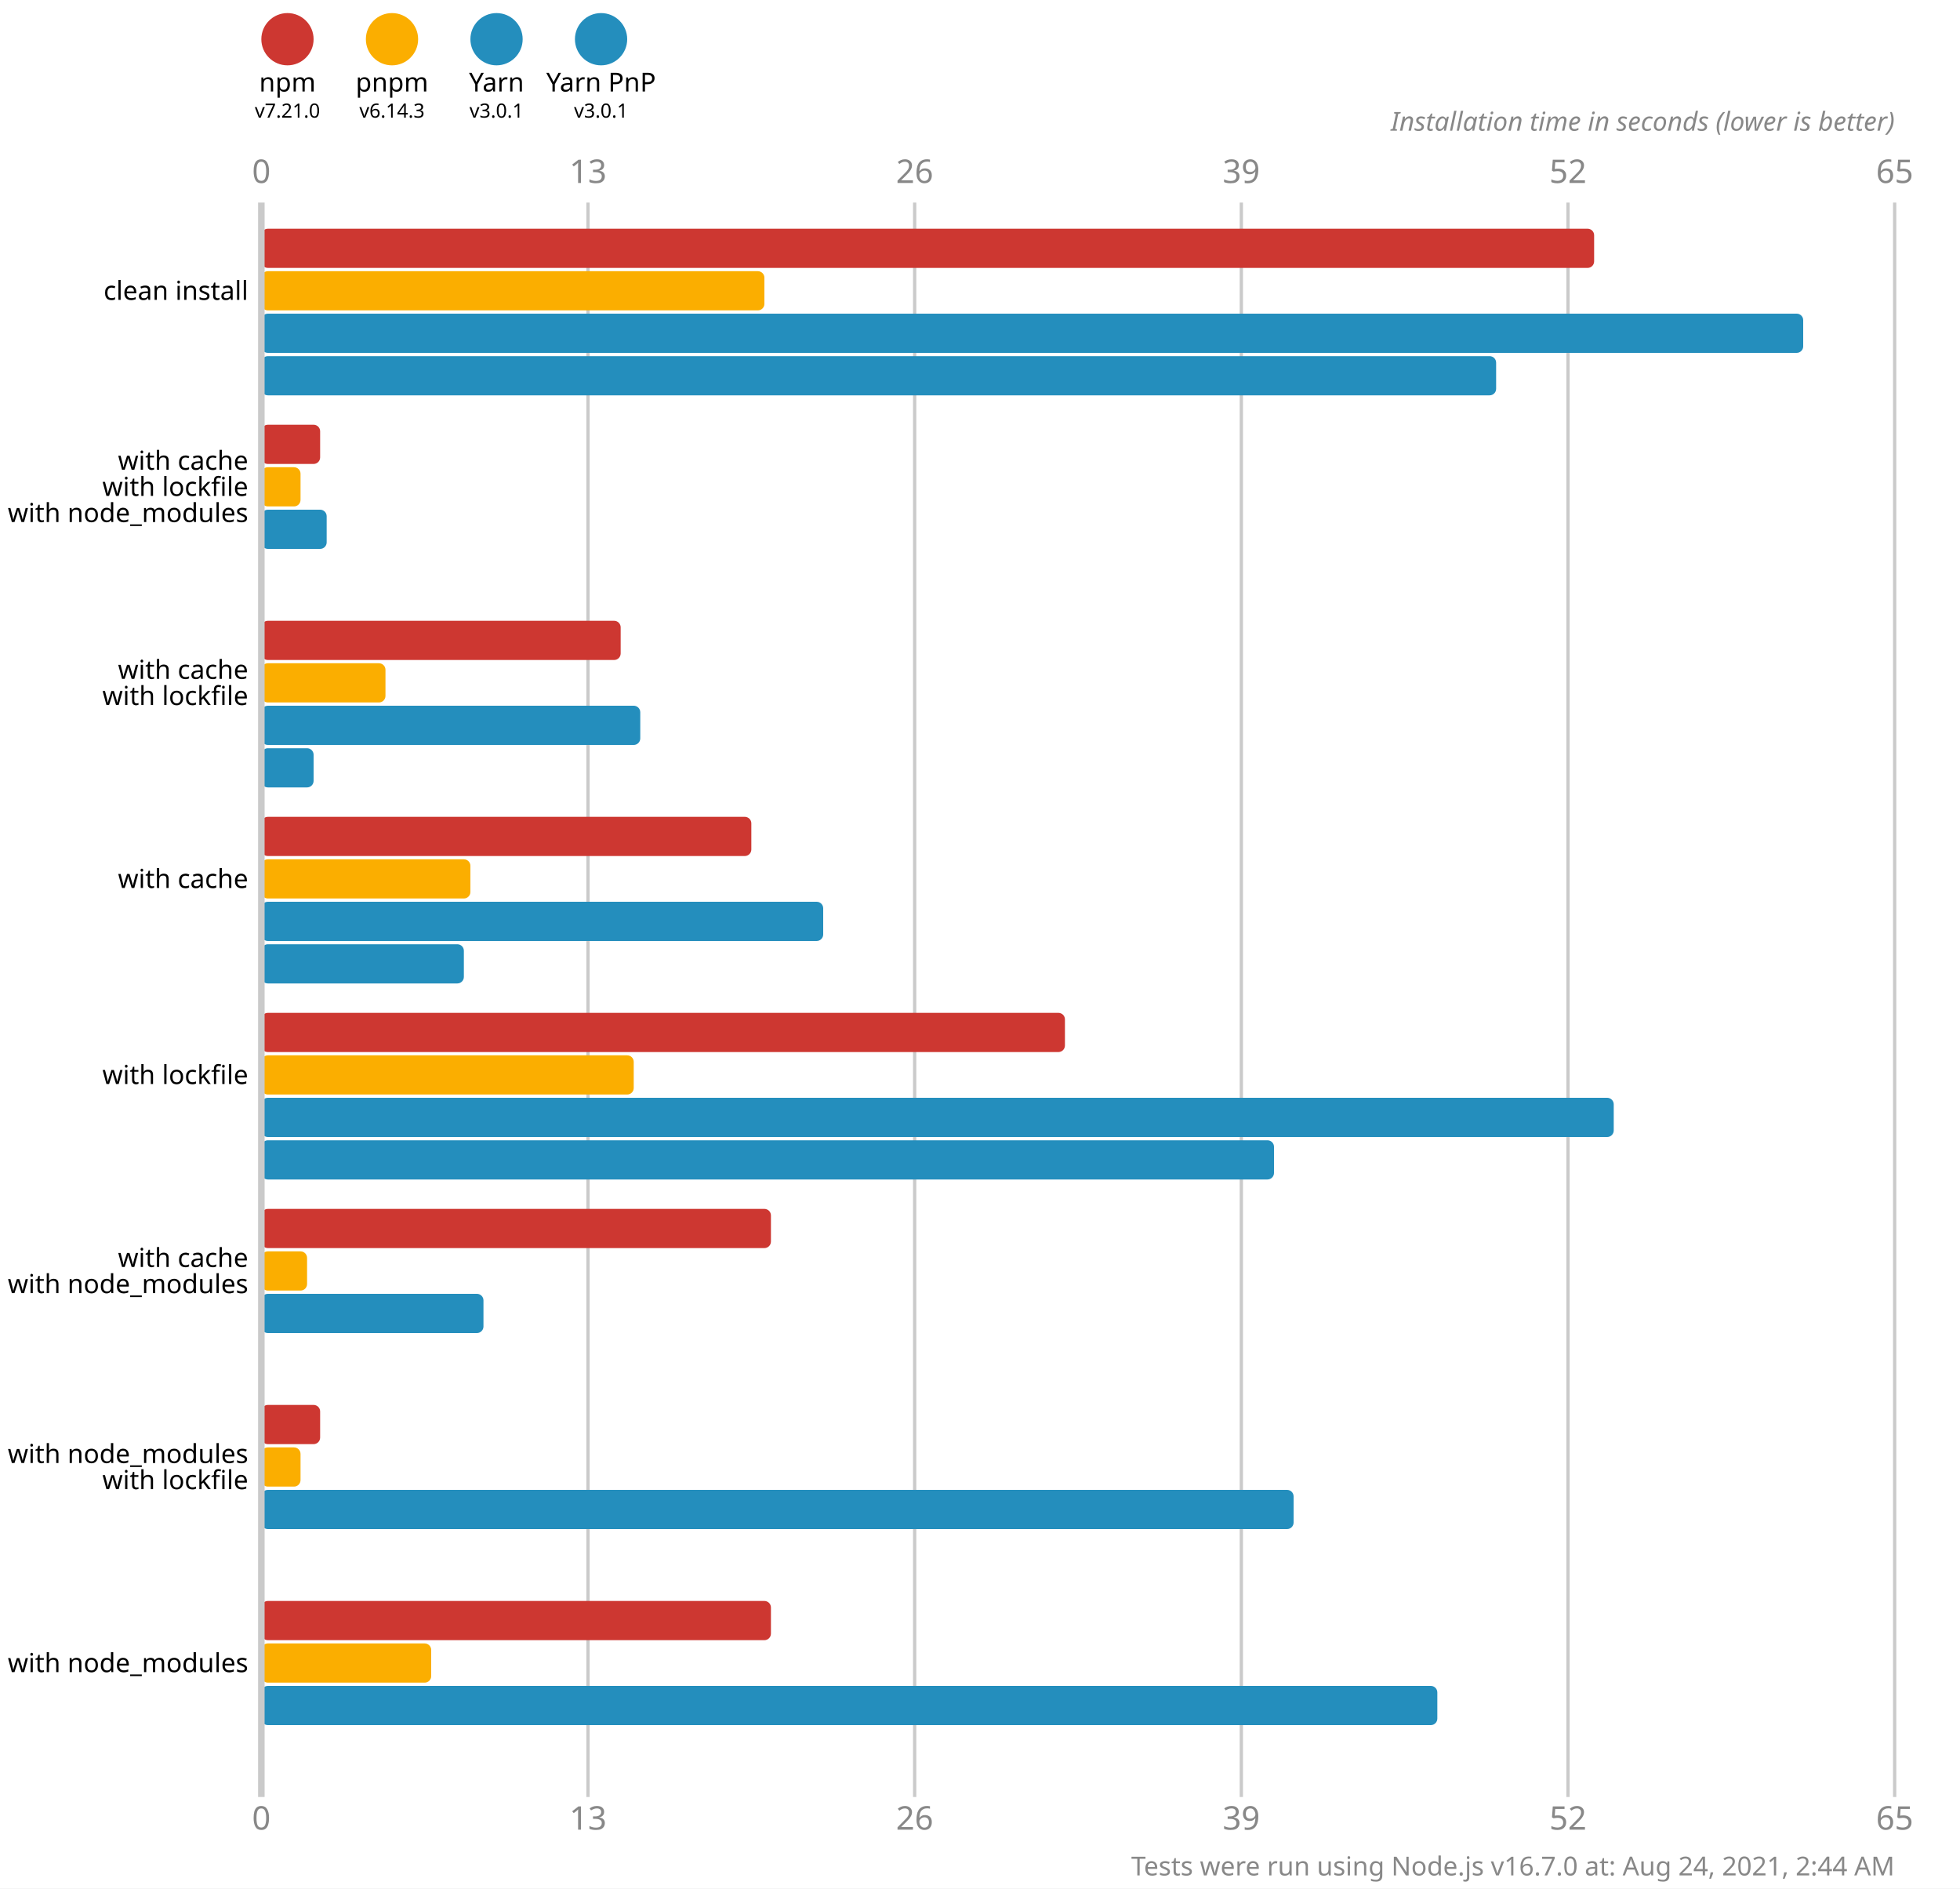
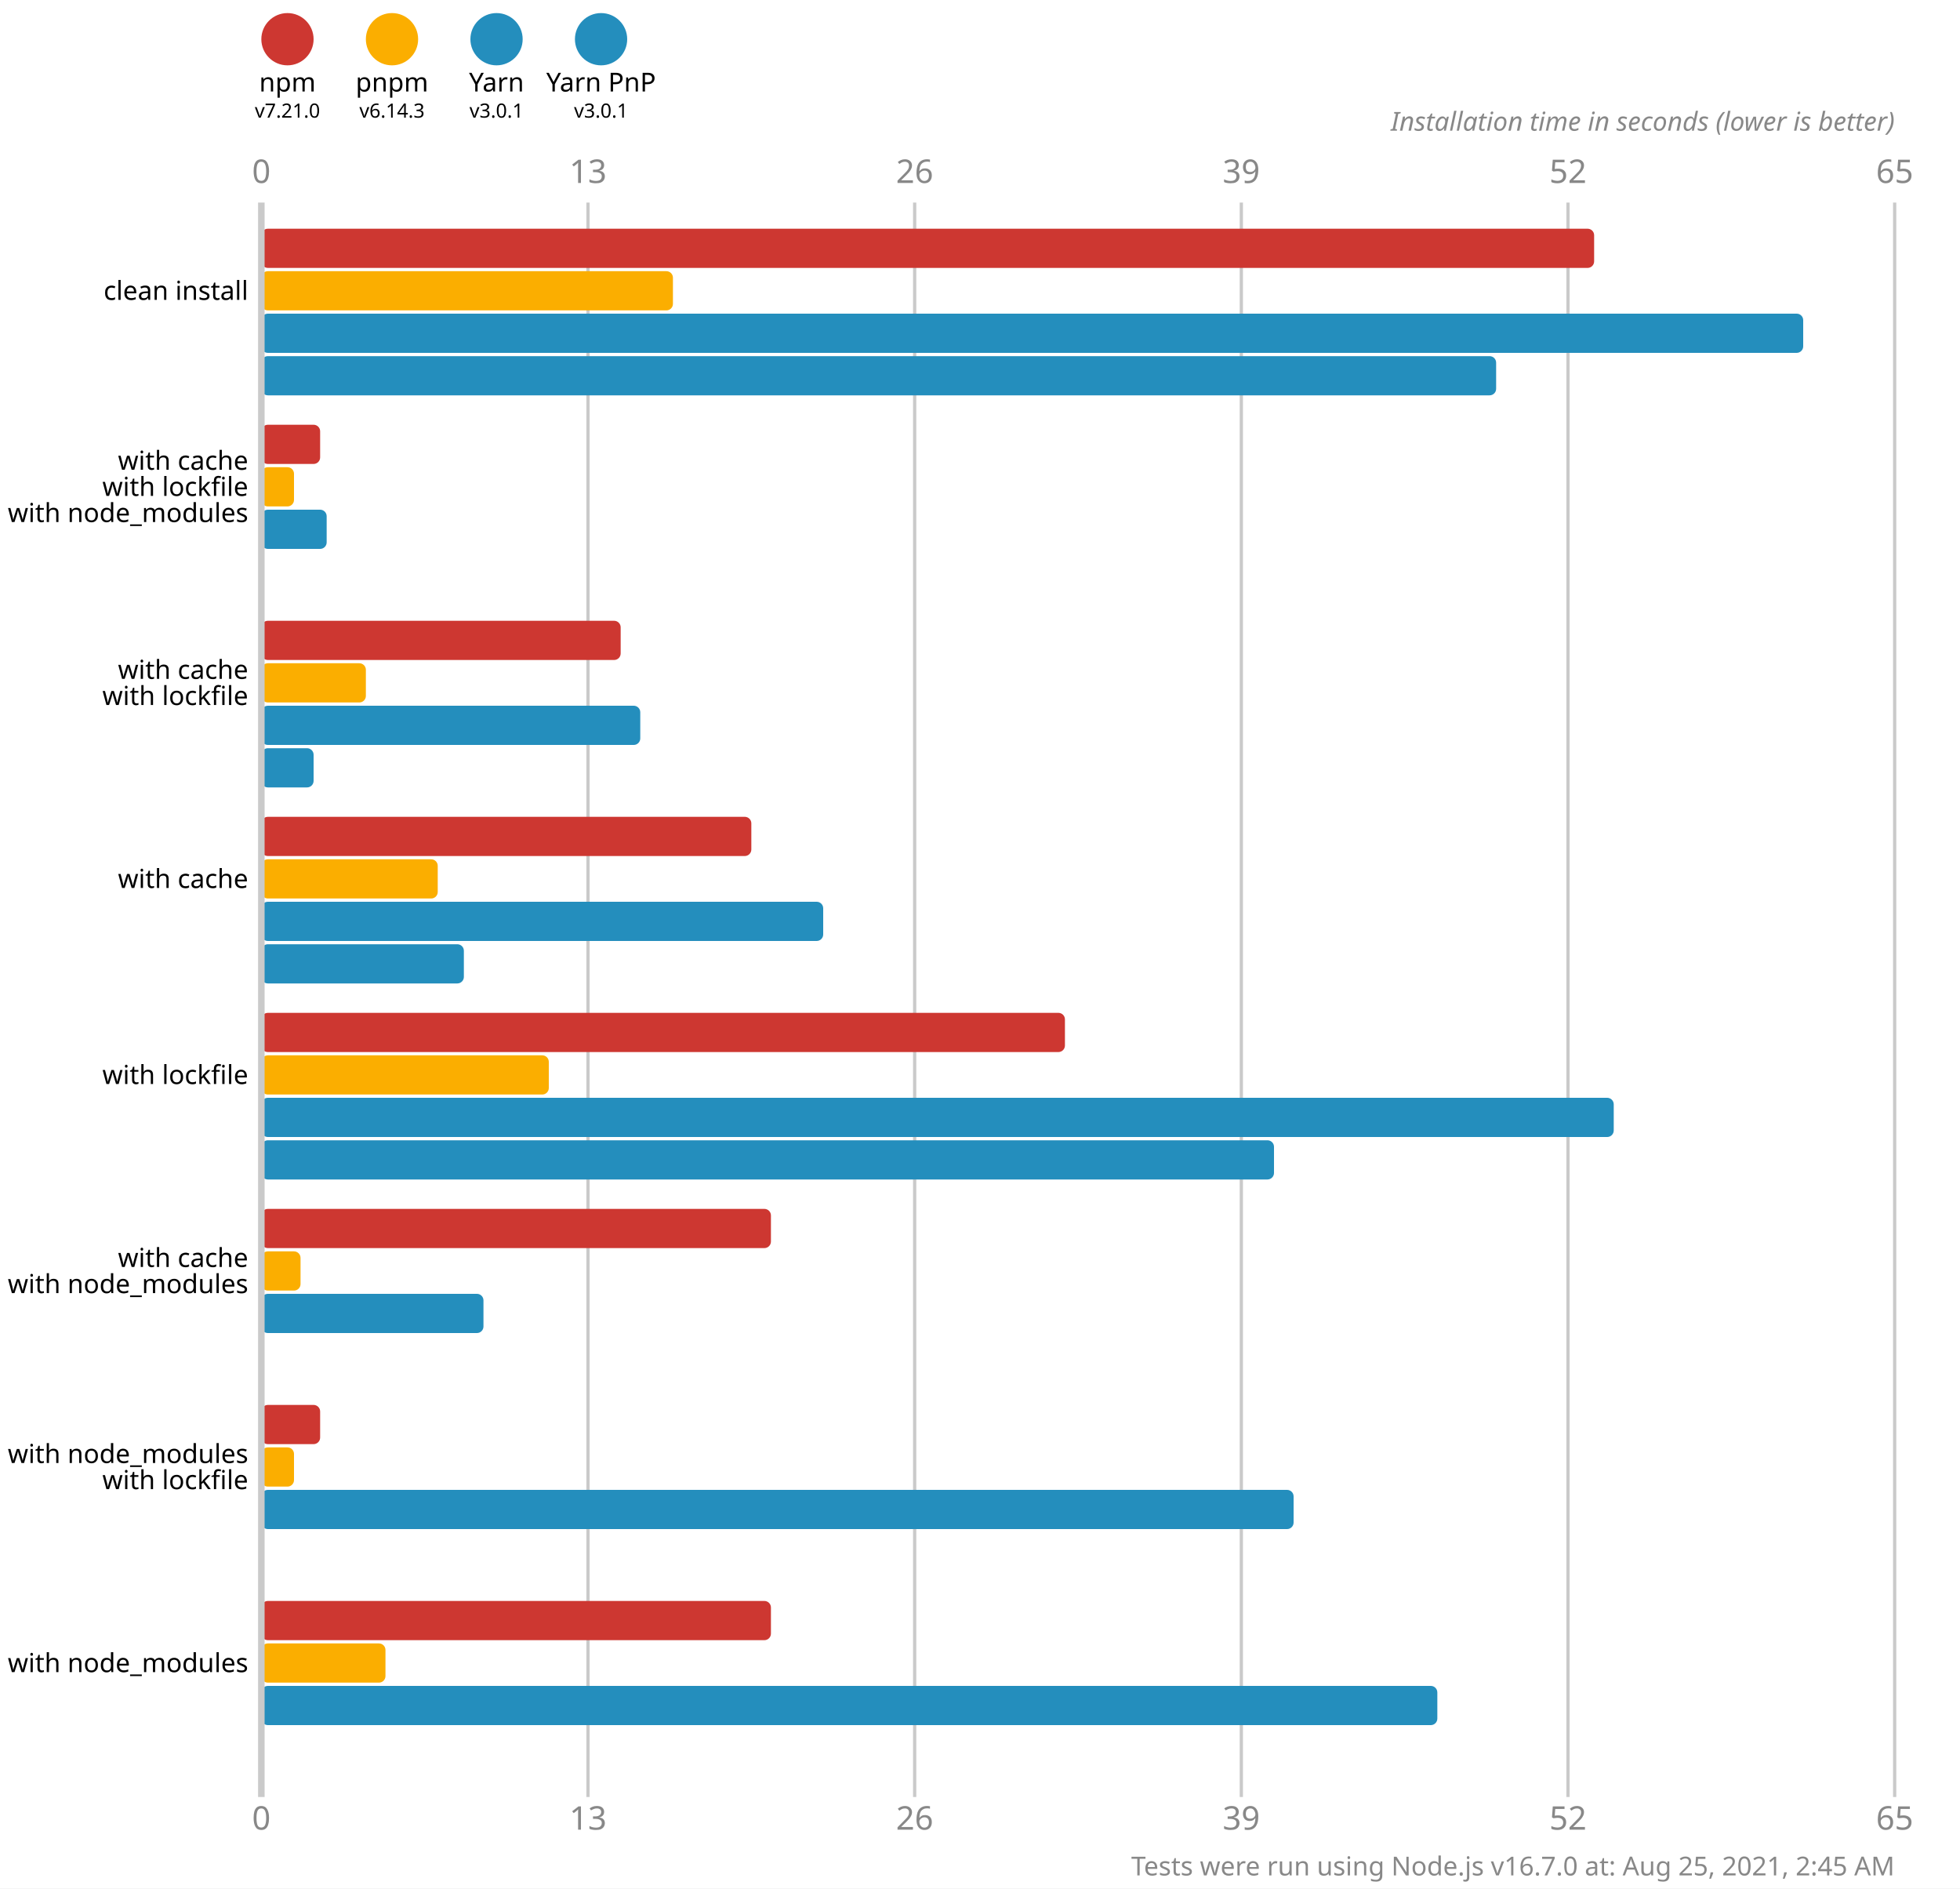
<svg xmlns="http://www.w3.org/2000/svg" version="1.1" viewBox="0 0 300 289">
  <style>
    .font { font-family: sans-serif; }
    .s3 { font-size: 3px; }
    .s4 { font-size: 4px; }
    .s5 { font-size: 5px; }
    .line { stroke: #cacaca; }
    .width { stroke-width: 0.5; }
    .text { fill: #888; }
  </style>
  <rect x="0" y="0" width="300" height="289" fill="#fff" />
  <circle cx="44" cy="6" r="4" fill="#cd3731" />
  <text x="44" y="14" class="font s4" text-anchor="middle">npm</text>
  <text x="44" y="18" class="font s3" text-anchor="middle">v7.21.0</text>
  <circle cx="60" cy="6" r="4" fill="#fbae00" />
  <text x="60" y="14" class="font s4" text-anchor="middle">pnpm</text>
  <text x="60" y="18" class="font s3" text-anchor="middle">v6.14.3</text>
  <circle cx="76" cy="6" r="4" fill="#248ebd" />
  <text x="76" y="14" class="font s4" text-anchor="middle">Yarn</text>
  <text x="76" y="18" class="font s3" text-anchor="middle">v3.0.1</text>
  <circle cx="92" cy="6" r="4" fill="#248ebd" />
  <text x="92" y="14" class="font s4" text-anchor="middle">Yarn PnP</text>
  <text x="92" y="18" class="font s3" text-anchor="middle">v3.0.1</text>
  <text x="40" y="28" class="font s5 text" text-anchor="middle">0</text>
  <text x="40" y="280" class="font s5 text" text-anchor="middle">0</text>
  <line x1="90" y1="31" x2="90" y2="275" class="line width" />
  <text x="90" y="28" class="font s5 text" text-anchor="middle">13</text>
  <text x="90" y="280" class="font s5 text" text-anchor="middle">13</text>
  <line x1="140" y1="31" x2="140" y2="275" class="line width" />
  <text x="140" y="28" class="font s5 text" text-anchor="middle">26</text>
  <text x="140" y="280" class="font s5 text" text-anchor="middle">26</text>
  <line x1="190" y1="31" x2="190" y2="275" class="line width" />
  <text x="190" y="28" class="font s5 text" text-anchor="middle">39</text>
  <text x="190" y="280" class="font s5 text" text-anchor="middle">39</text>
  <line x1="240" y1="31" x2="240" y2="275" class="line width" />
  <text x="240" y="28" class="font s5 text" text-anchor="middle">52</text>
  <text x="240" y="280" class="font s5 text" text-anchor="middle">52</text>
  <line x1="290" y1="31" x2="290" y2="275" class="line width" />
  <text x="290" y="28" class="font s5 text" text-anchor="middle">65</text>
  <text x="290" y="280" class="font s5 text" text-anchor="middle">65</text>
  <text x="290" y="20" class="font s4 text" font-style="italic" text-anchor="end">Installation time in seconds (lower is better)</text>
  <rect x="40" y="35" width="204" height="6" fill="#cd3731" rx="1" ry="1" />
-   <rect x="40" y="41.5" width="77" height="6" fill="#fbae00" rx="1" ry="1" />
+   <rect x="40" y="41.5" width="63" height="6" fill="#fbae00" rx="1" ry="1" />
  <rect x="40" y="48" width="236" height="6" fill="#248ebd" rx="1" ry="1" />
  <rect x="40" y="54.5" width="189" height="6" fill="#248ebd" rx="1" ry="1" />
  <rect x="40" y="65" width="9" height="6" fill="#cd3731" rx="1" ry="1" />
-   <rect x="40" y="71.5" width="6" height="6" fill="#fbae00" rx="1" ry="1" />
+   <rect x="40" y="71.5" width="5" height="6" fill="#fbae00" rx="1" ry="1" />
  <rect x="40" y="78" width="10" height="6" fill="#248ebd" rx="1" ry="1" />
  <rect x="40" y="84.5" width="0" height="6" fill="#248ebd" rx="1" ry="1" />
  <rect x="40" y="95" width="55" height="6" fill="#cd3731" rx="1" ry="1" />
-   <rect x="40" y="101.5" width="19" height="6" fill="#fbae00" rx="1" ry="1" />
+   <rect x="40" y="101.5" width="16" height="6" fill="#fbae00" rx="1" ry="1" />
  <rect x="40" y="108" width="58" height="6" fill="#248ebd" rx="1" ry="1" />
  <rect x="40" y="114.5" width="8" height="6" fill="#248ebd" rx="1" ry="1" />
  <rect x="40" y="125" width="75" height="6" fill="#cd3731" rx="1" ry="1" />
-   <rect x="40" y="131.5" width="32" height="6" fill="#fbae00" rx="1" ry="1" />
+   <rect x="40" y="131.5" width="27" height="6" fill="#fbae00" rx="1" ry="1" />
  <rect x="40" y="138" width="86" height="6" fill="#248ebd" rx="1" ry="1" />
  <rect x="40" y="144.5" width="31" height="6" fill="#248ebd" rx="1" ry="1" />
  <rect x="40" y="155" width="123" height="6" fill="#cd3731" rx="1" ry="1" />
-   <rect x="40" y="161.5" width="57" height="6" fill="#fbae00" rx="1" ry="1" />
+   <rect x="40" y="161.5" width="44" height="6" fill="#fbae00" rx="1" ry="1" />
  <rect x="40" y="168" width="207" height="6" fill="#248ebd" rx="1" ry="1" />
  <rect x="40" y="174.5" width="155" height="6" fill="#248ebd" rx="1" ry="1" />
  <rect x="40" y="185" width="78" height="6" fill="#cd3731" rx="1" ry="1" />
-   <rect x="40" y="191.5" width="7" height="6" fill="#fbae00" rx="1" ry="1" />
+   <rect x="40" y="191.5" width="6" height="6" fill="#fbae00" rx="1" ry="1" />
  <rect x="40" y="198" width="34" height="6" fill="#248ebd" rx="1" ry="1" />
  <rect x="40" y="204.5" width="0" height="6" fill="#248ebd" rx="1" ry="1" />
  <rect x="40" y="215" width="9" height="6" fill="#cd3731" rx="1" ry="1" />
-   <rect x="40" y="221.5" width="6" height="6" fill="#fbae00" rx="1" ry="1" />
+   <rect x="40" y="221.5" width="5" height="6" fill="#fbae00" rx="1" ry="1" />
  <rect x="40" y="228" width="158" height="6" fill="#248ebd" rx="1" ry="1" />
  <rect x="40" y="234.5" width="0" height="6" fill="#248ebd" rx="1" ry="1" />
  <rect x="40" y="245" width="78" height="6" fill="#cd3731" rx="1" ry="1" />
-   <rect x="40" y="251.5" width="26" height="6" fill="#fbae00" rx="1" ry="1" />
+   <rect x="40" y="251.5" width="19" height="6" fill="#fbae00" rx="1" ry="1" />
  <rect x="40" y="258" width="180" height="6" fill="#248ebd" rx="1" ry="1" />
  <rect x="40" y="264.5" width="0" height="6" fill="#248ebd" rx="1" ry="1" />
  <line x1="40" y1="31" x2="40" y2="275" class="line" />
  <text x="38" y="44.5" class="font s4" dominant-baseline="middle" text-anchor="end">clean install</text>
  <text x="38" y="70.5" class="font s4" dominant-baseline="middle" text-anchor="end">with cache</text>
  <text x="38" y="74.5" class="font s4" dominant-baseline="middle" text-anchor="end">with lockfile</text>
  <text x="38" y="78.5" class="font s4" dominant-baseline="middle" text-anchor="end">with node_modules</text>
  <text x="38" y="102.5" class="font s4" dominant-baseline="middle" text-anchor="end">with cache</text>
  <text x="38" y="106.5" class="font s4" dominant-baseline="middle" text-anchor="end">with lockfile</text>
  <text x="38" y="134.5" class="font s4" dominant-baseline="middle" text-anchor="end">with cache</text>
  <text x="38" y="164.5" class="font s4" dominant-baseline="middle" text-anchor="end">with lockfile</text>
  <text x="38" y="192.5" class="font s4" dominant-baseline="middle" text-anchor="end">with cache</text>
  <text x="38" y="196.5" class="font s4" dominant-baseline="middle" text-anchor="end">with node_modules</text>
  <text x="38" y="222.5" class="font s4" dominant-baseline="middle" text-anchor="end">with node_modules</text>
  <text x="38" y="226.5" class="font s4" dominant-baseline="middle" text-anchor="end">with lockfile</text>
  <text x="38" y="254.5" class="font s4" dominant-baseline="middle" text-anchor="end">with node_modules</text>
-   <text x="290" y="287" class="font s4 text" text-anchor="end">Tests were run using Node.js v16.7.0 at: Aug 24, 2021, 2:44 AM</text>
+   <text x="290" y="287" class="font s4 text" text-anchor="end">Tests were run using Node.js v16.7.0 at: Aug 25, 2021, 2:45 AM</text>
</svg>
